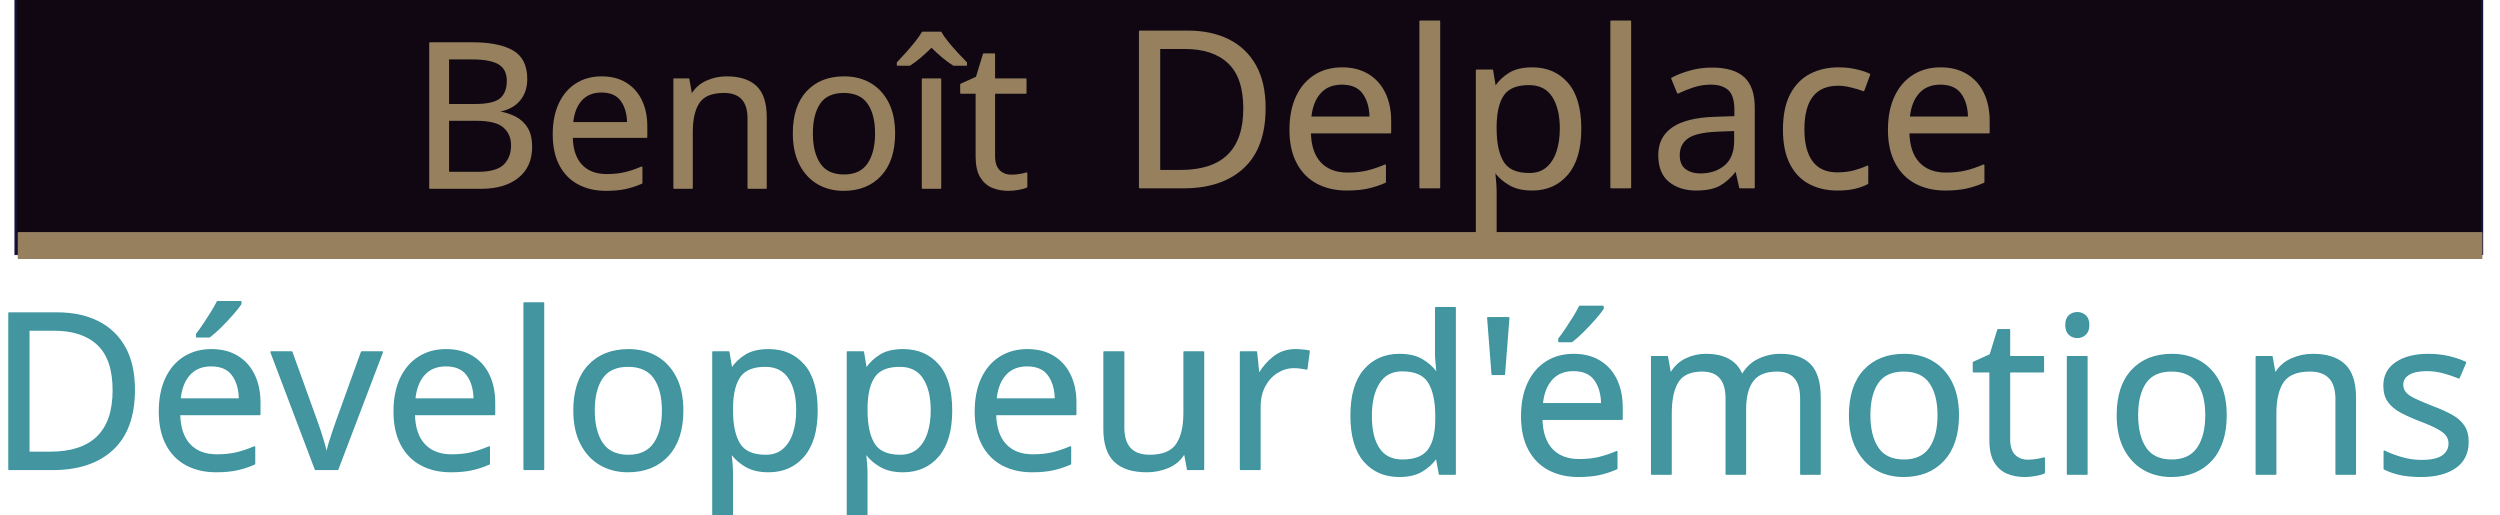
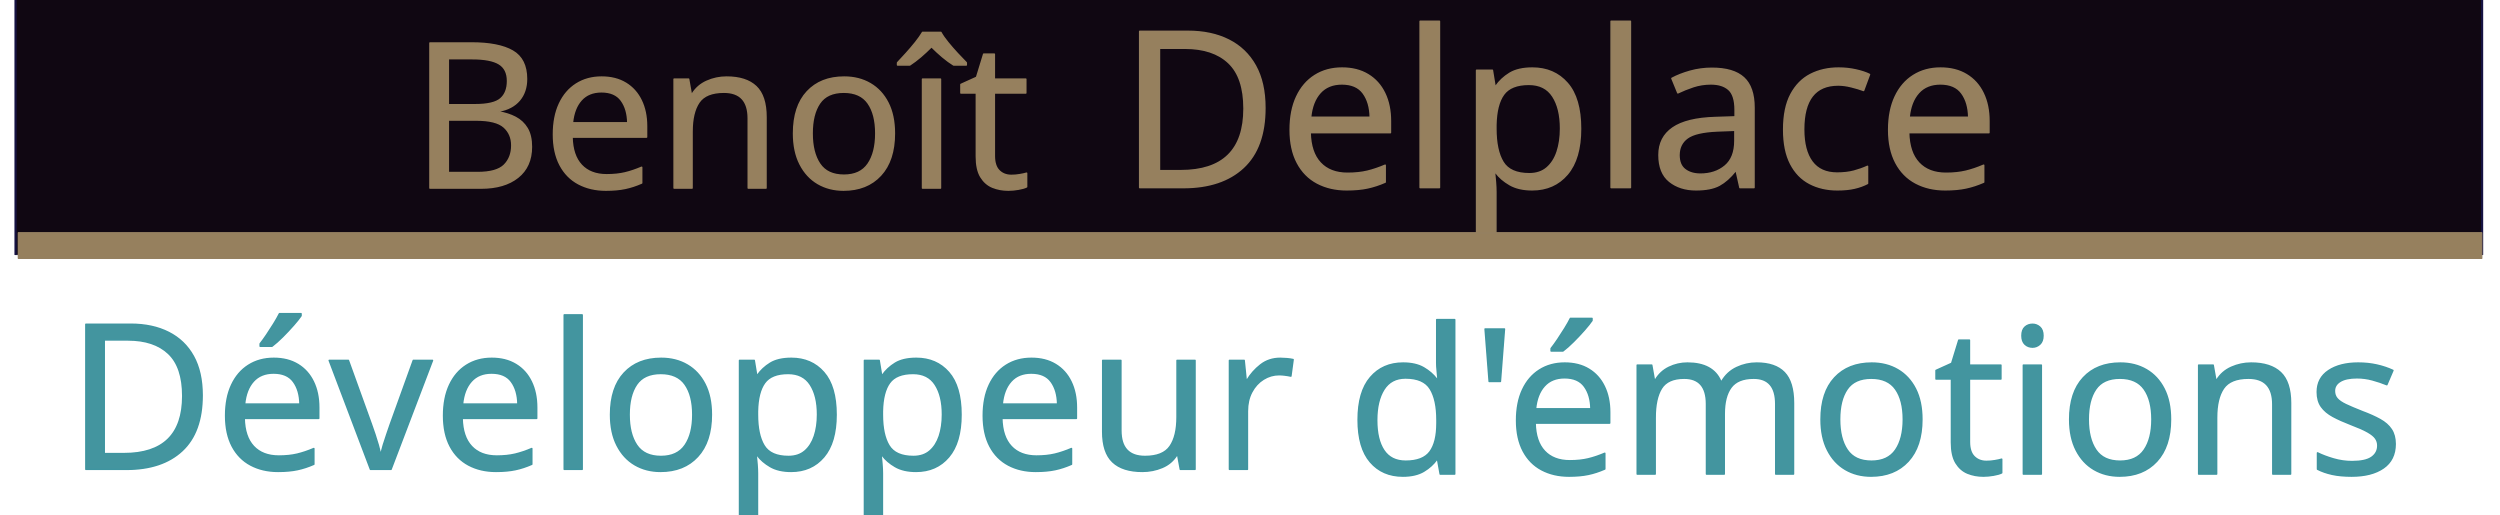
<svg xmlns="http://www.w3.org/2000/svg" width="100%" height="100%" viewBox="0 0 1600 329" version="1.1" xml:space="preserve" style="fill-rule:evenodd;clip-rule:evenodd;stroke-linecap:round;stroke-linejoin:round;stroke-miterlimit:1.5;">
  <g transform="matrix(0.941078,2.58357e-20,1.75846e-19,0.153158,-424.745,-75.9915)">
    <rect x="461.902" y="382.382" width="1677.44" height="1178.81" style="fill:rgb(16,7,18);stroke:rgb(22,18,67);stroke-width:1.48px;" />
  </g>
  <g transform="matrix(1,0,0,1,114.244,-168)">
    <g transform="matrix(1,0,0,1,-348.231,-104.089)">
      <text x="496.574px" y="392.437px" style="font-family:'Aldrich';font-size:130px;fill:rgb(150,128,94);stroke:rgb(150,128,94);stroke-width:1px;stroke-linecap:butt;stroke-miterlimit:2;">Benoît</text>
    </g>
    <g transform="matrix(1,0,0,1,105.026,-104.401)">
      <text x="496.574px" y="392.437px" style="font-family:'Aldrich';font-size:140px;fill:rgb(150,128,94);stroke:rgb(149,128,96);stroke-width:1px;stroke-linecap:butt;stroke-miterlimit:2;">Delplace</text>
    </g>
  </g>
-   <g transform="matrix(1,0,0,1,-504.361,-92.0836)">
-     <text x="496.574px" y="392.437px" style="font-family:'Drugs';font-weight:250;font-size:140px;fill:rgb(67,149,159);stroke:rgb(63,149,160);stroke-width:1px;stroke-linecap:butt;stroke-miterlimit:2;">Dé<tspan x="677.874px 749.274px " y="392.437px 392.437px ">ve</tspan>loppeur</text>
-   </g>
-   <g transform="matrix(1,0,0,1,360.478,-89.0544)">
-     <text x="496.574px" y="392.437px" style="font-family:'Drugs';font-weight:250;font-size:140px;fill:rgb(67,149,159);stroke:rgb(63,149,160);stroke-width:1px;stroke-linecap:butt;stroke-miterlimit:2;">d'émotions</text>
+   <g transform="matrix(1,0,0,1,50.1595,0)">
+     <g transform="matrix(1,0,0,1,-504.361,-92.0836)">
+       <text x="496.574px" y="392.437px" style="font-family:'Drugs';font-weight:250;font-size:130px;fill:rgb(67,149,159);stroke:rgb(63,149,160);stroke-width:1px;stroke-linecap:butt;stroke-miterlimit:2;">Dé<tspan x="664.924px 731.224px " y="392.437px 392.437px ">ve</tspan>loppeur</text>
+     </g>
+     <g transform="matrix(1,0,0,1,315.348,-89.0544)">
+       <text x="496.574px" y="392.437px" style="font-family:'Drugs';font-weight:250;font-size:130px;fill:rgb(67,149,159);stroke:rgb(63,149,160);stroke-width:1px;stroke-linecap:butt;stroke-miterlimit:2;">d'émotions</text>
+     </g>
  </g>
  <g transform="matrix(0.711947,0,0,1,-96.4913,53.6733)">
    <rect x="152.023" y="95.422" width="2214.48" height="16.109" style="fill:rgb(150,128,94);stroke:rgb(149,128,96);stroke-width:1.15px;" />
  </g>
</svg>
